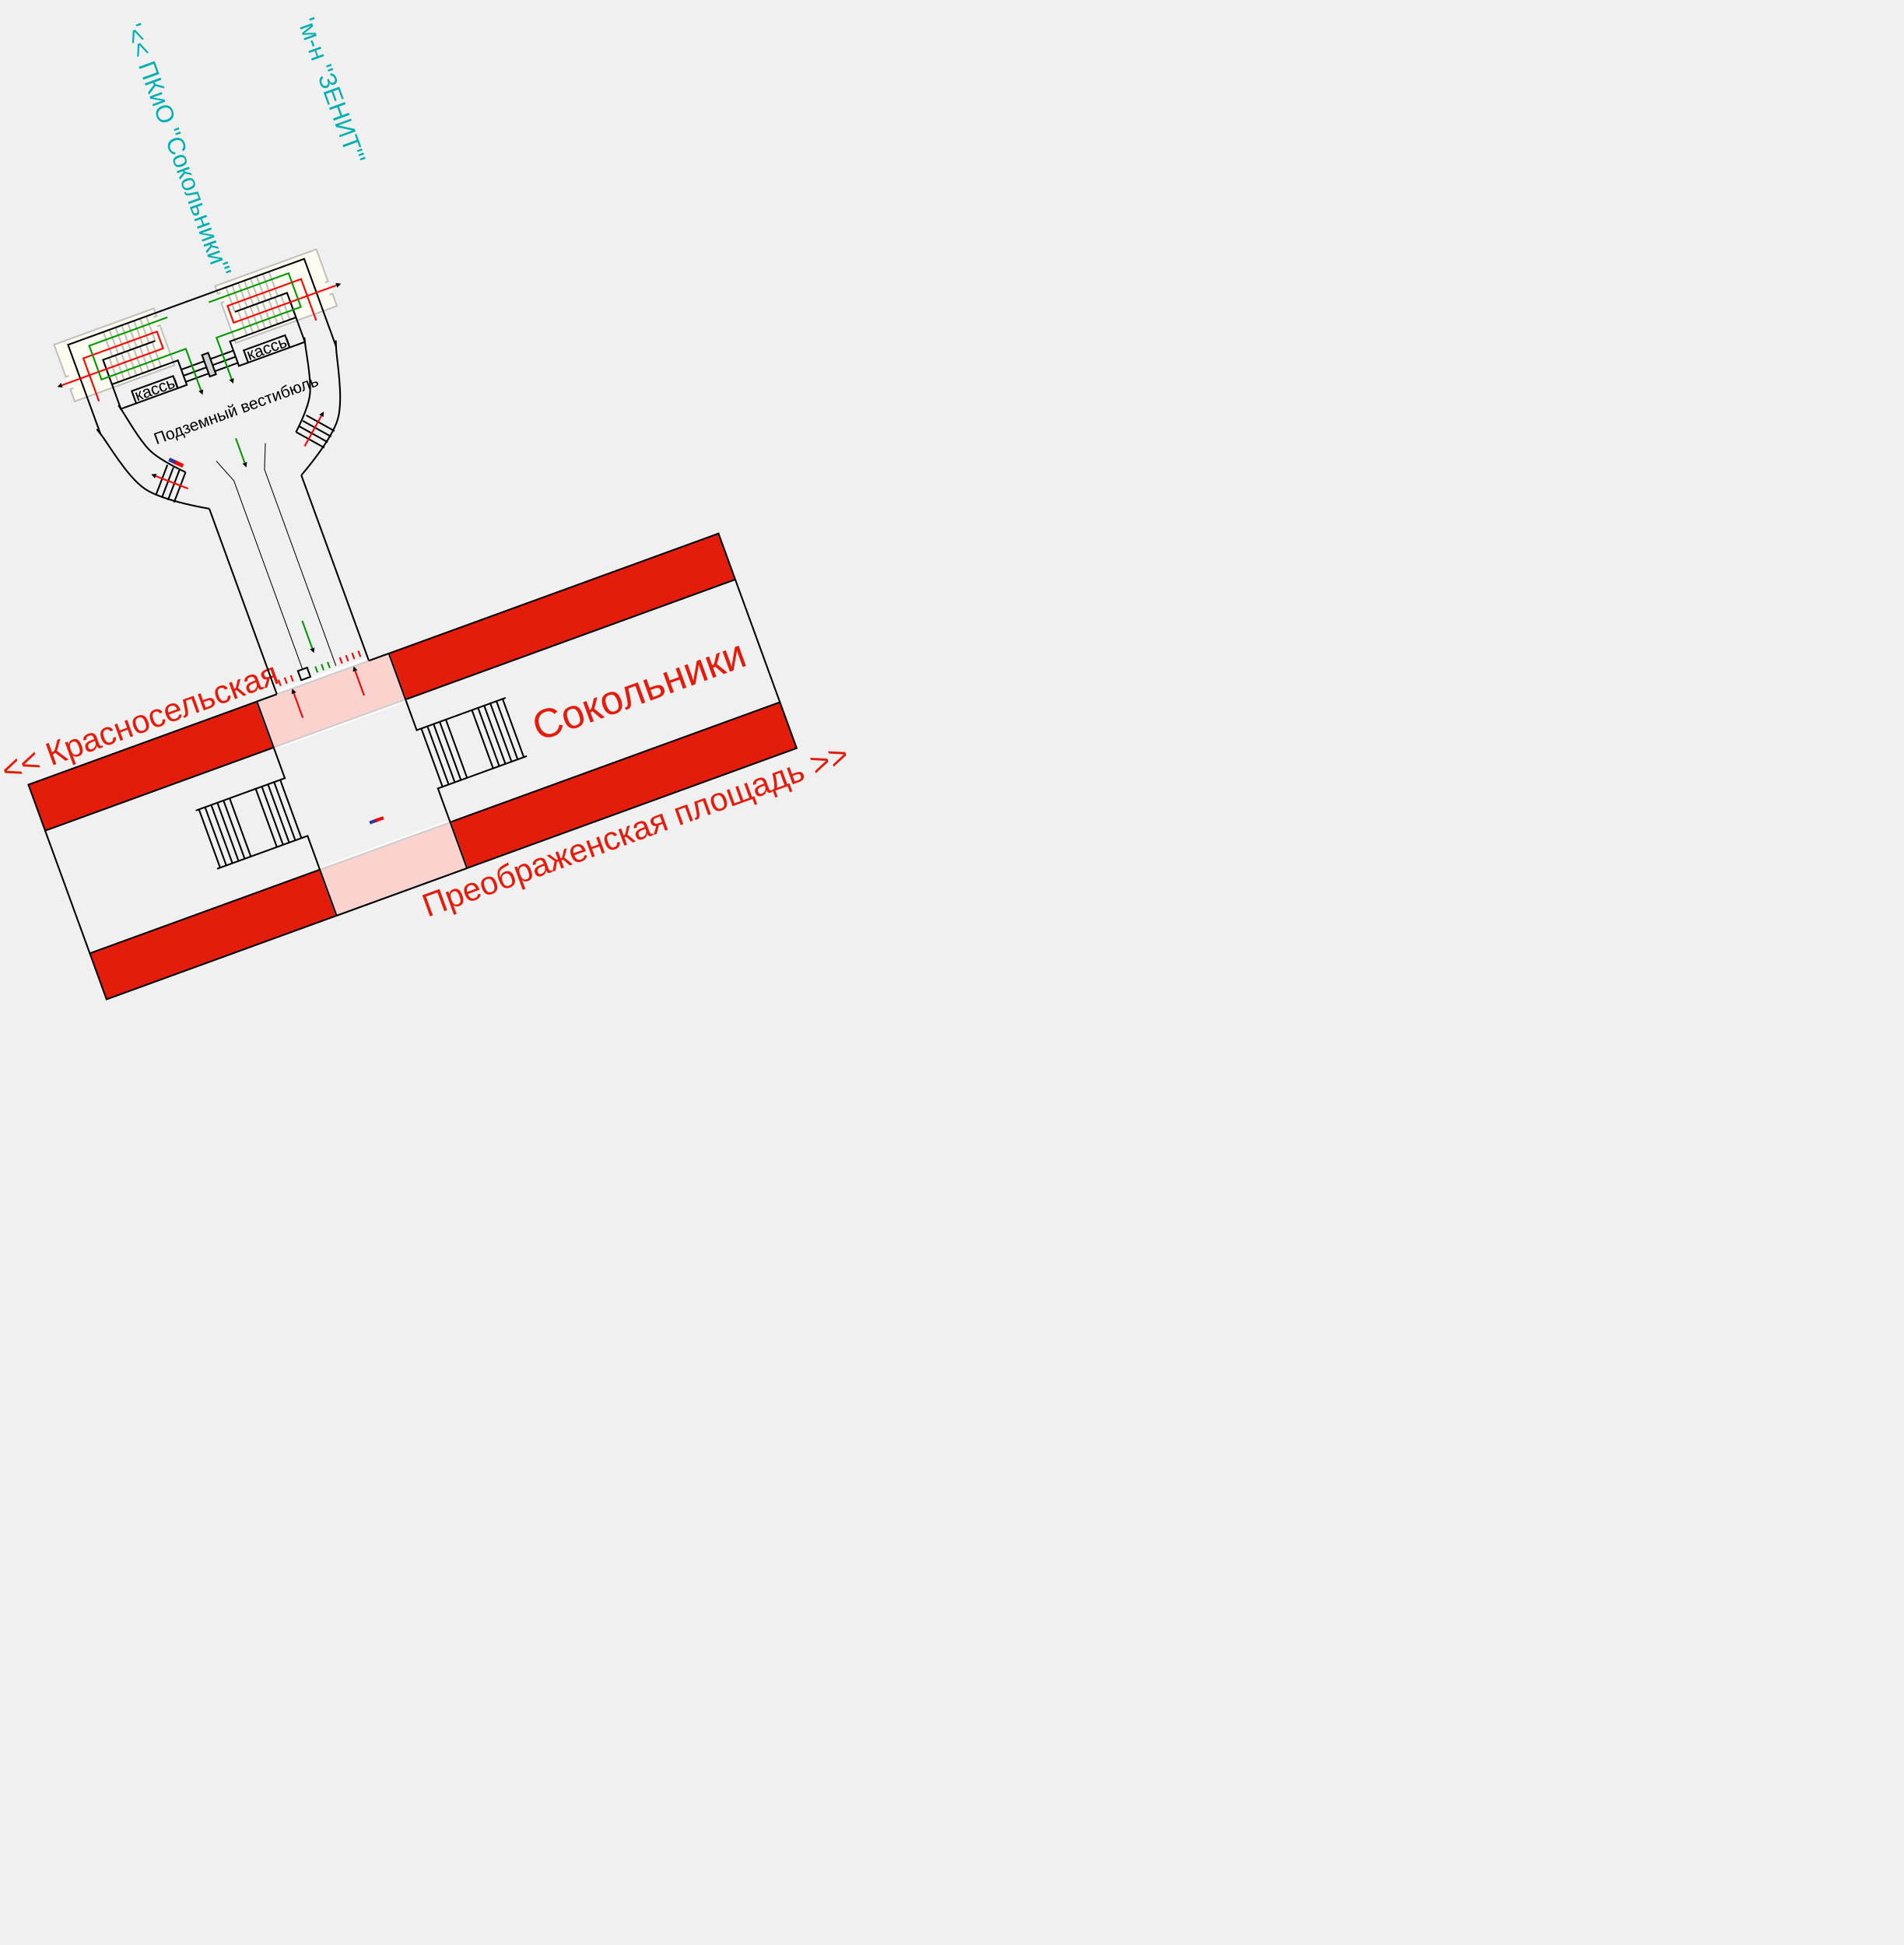
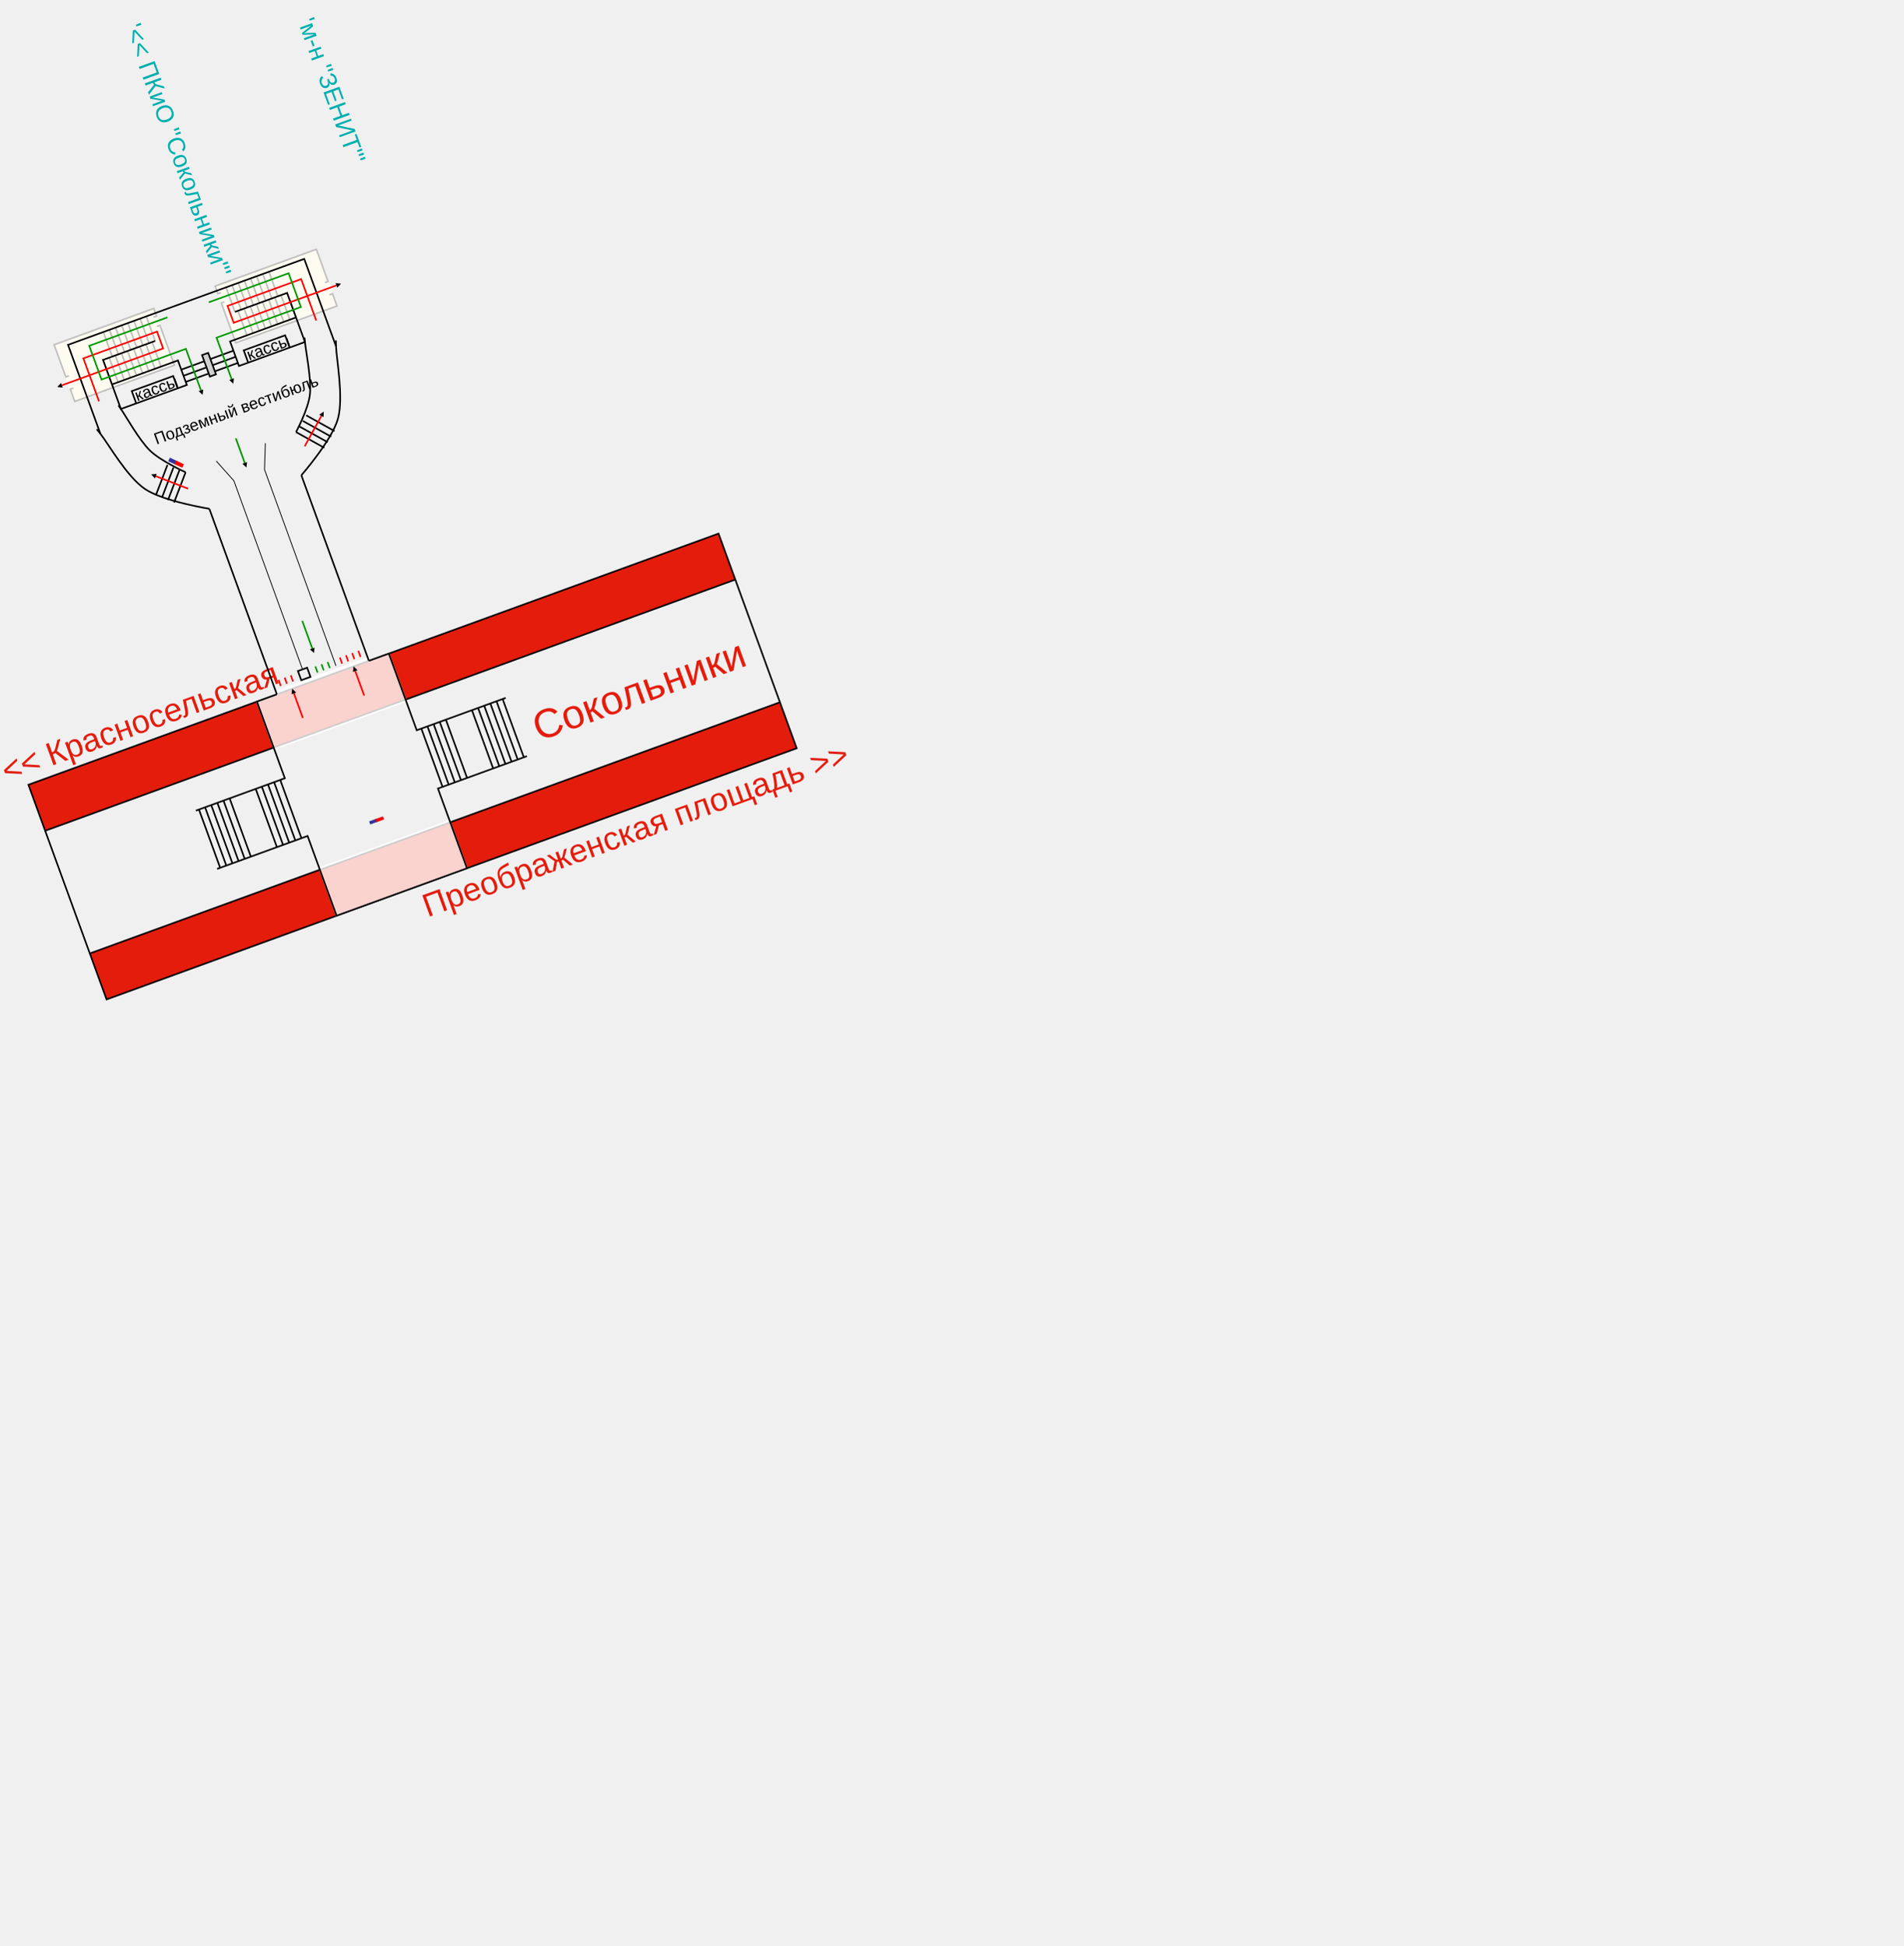
<svg xmlns="http://www.w3.org/2000/svg" baseProfile="full" height="100%" version="1.1" width="100%">
  <defs>
-     <marker id="id273" markerHeight="3" markerUnits="strokeWidth" markerWidth="4" orient="auto" refX="0" refY="5" viewBox="0,0,10,10">
+     <marker id="id143" markerHeight="3" markerUnits="strokeWidth" markerWidth="4" orient="auto" refX="0" refY="5" viewBox="0,0,10,10">
      <path d="M 0 0 L 10 5 L 0 10 z" />
    </marker>
  </defs>
-   <g transform="scale(0.5) rotate(-20.0,250,310)">
-     <rect fill="none" height="620" stroke="none" width="500" x="0" y="0" />
+   <g transform="rotate(-20.0,250,310)">
+     <rect fill="none" height="620" stroke="none" stroke-width="0" width="500" x="0" y="0" />
    <polygon fill="#E41C0C" points="-27,391 423,391 423,421 -27,421" stroke="#000000" stroke-width="1" />
    <polygon fill="#E41C0C" points="-27,501 423,501 423,531 -27,531" stroke="#000000" stroke-width="1" />
-     <text fill="#E41C0C" font-family="Arial" font-size="20" stroke="none" x="-39" y="385.0">&lt;&lt; Красносельская</text>
-     <text fill="#E41C0C" font-family="Arial" font-size="20" stroke="none" x="175" y="551.0">Преображенская площадь &gt;&gt;</text>
-     <text fill="#E41C0C" font-family="Arial" font-size="25" stroke="none" x="276" y="473.0">Сокольники</text>
+     <text fill="#E41C0C" font-family="Arial" font-size="20" stroke="none" stroke-width="0" x="-39" y="385.0">&lt;&lt; Красносельская</text>
+     <text fill="#E41C0C" font-family="Arial" font-size="20" stroke="none" stroke-width="0" x="175" y="551.0">Преображенская площадь &gt;&gt;</text>
+     <text fill="#E41C0C" font-family="Arial" font-size="25" stroke="none" stroke-width="0" x="276" y="473.0">Сокольники</text>
    <polyline fill="none" points="-27,501 -27,421" stroke="#000000" stroke-width="1" />
    <polyline fill="none" points="423,501 423,421" stroke="#000000" stroke-width="1" />
    <g fill="none" fill-opacity="0.8" stroke="#000000" stroke-opacity="0.8">
      <polygon fill="#FFFFFF" points="122,391 135,391 135,389 195,389 195,391 208,391 208,422 122,422" stroke="#FFFFFF" stroke-width="1" />
      <polygon fill="#FFFFFF" points="123,500 208,500 208,531 123,531" stroke="#FFFFFF" stroke-width="1" />
    </g>
    <g fill="#FFFFFF" fill-opacity="1.0" stroke="#FFFFFF" stroke-opacity="1.0">
      <polyline fill="none" points="266,441 208,441 208,391 195,391" stroke="#000000" stroke-width="1" />
      <polyline fill="none" points="64,441 122,441 122,391 135,391" stroke="#000000" stroke-width="1" />
      <polyline fill="none" points="64,479 123,479 123,531 208,531 208,479 266,479" stroke="#000000" stroke-width="1" />
      <line stroke="#000000" stroke-width="1" x1="264" x2="264" y1="441" y2="479" />
      <line stroke="#000000" stroke-width="1" x1="260" x2="260" y1="441" y2="479" />
      <line stroke="#000000" stroke-width="1" x1="256" x2="256" y1="441" y2="479" />
      <line stroke="#000000" stroke-width="1" x1="252" x2="252" y1="441" y2="479" />
      <line stroke="#000000" stroke-width="1" x1="248" x2="248" y1="441" y2="479" />
      <line stroke="#000000" stroke-width="1" x1="244" x2="244" y1="441" y2="479" />
      <line stroke="#000000" stroke-width="1" x1="211" x2="211" y1="441" y2="479" />
      <line stroke="#000000" stroke-width="1" x1="215" x2="215" y1="441" y2="479" />
      <line stroke="#000000" stroke-width="1" x1="219" x2="219" y1="441" y2="479" />
      <line stroke="#000000" stroke-width="1" x1="223" x2="223" y1="441" y2="479" />
      <line stroke="#000000" stroke-width="1" x1="227" x2="227" y1="441" y2="479" />
      <line stroke="#000000" stroke-width="1" x1="119" x2="119" y1="441" y2="479" />
      <line stroke="#000000" stroke-width="1" x1="115" x2="115" y1="441" y2="479" />
      <line stroke="#000000" stroke-width="1" x1="111" x2="111" y1="441" y2="479" />
      <line stroke="#000000" stroke-width="1" x1="107" x2="107" y1="441" y2="479" />
      <line stroke="#000000" stroke-width="1" x1="103" x2="103" y1="441" y2="479" />
      <line stroke="#000000" stroke-width="1" x1="66" x2="66" y1="479" y2="441" />
      <line stroke="#000000" stroke-width="1" x1="70" x2="70" y1="479" y2="441" />
      <line stroke="#000000" stroke-width="1" x1="74" x2="74" y1="479" y2="441" />
      <line stroke="#000000" stroke-width="1" x1="78" x2="78" y1="479" y2="441" />
      <line stroke="#000000" stroke-width="1" x1="82" x2="82" y1="479" y2="441" />
      <line stroke="#000000" stroke-width="1" x1="86" x2="86" y1="479" y2="441" />
      <polygon fill="#34349C" points="166,484 162,484 162,485 166,485" stroke="#34349C" stroke-width="1" />
      <polygon fill="#FF0000" points="170,484 166,484 166,485 170,485" stroke="#FF0000" stroke-width="1" />
      <polyline fill="none" points="135,391 135,270" stroke="#000000" stroke-width="1" />
      <polyline fill="none" points="195,391 195,270" stroke="#000000" stroke-width="1" />
-       <polyline fill="none" marker-end="url(#id273)" points="145,410 145,394" stroke="#FF0000" stroke-width="1" />
-       <polyline fill="none" marker-end="url(#id273)" points="185,410 185,394" stroke="#FF0000" stroke-width="1" />
-       <polyline fill="none" marker-end="url(#id273)" points="165,354 165,372" stroke="#009900" stroke-width="1" />
+       <polyline fill="none" marker-end="url(#id143)" points="145,410 145,394" stroke="#FF0000" stroke-width="1" />
+       <polyline fill="none" marker-end="url(#id143)" points="185,410 185,394" stroke="#FF0000" stroke-width="1" />
+       <polyline fill="none" marker-end="url(#id143)" points="165,354 165,372" stroke="#009900" stroke-width="1" />
      <polygon fill="#FEFBF1" points="185,143 185,180 251,180 251,143" stroke="#FEFBF1" stroke-width="1" />
      <polygon fill="#FEFBF1" points="145,143 145,180 80,180 80,143" stroke="#FEFBF1" stroke-width="1" />
      <polyline fill="none" points="249,164 251,164 251,143 185,143 185,148 187,148" stroke="#C0C0C0" stroke-width="1" />
      <polyline fill="none" points="187,154 185,154 185,180 251,180 251,172 249,172" stroke="#C0C0C0" stroke-width="1" />
      <polyline fill="none" points="143,148 145,148 145,143 80,143 80,164 82,164" stroke="#C0C0C0" stroke-width="1" />
      <polyline fill="none" points="82,172 80,172 80,180 145,180 145,154 143,154" stroke="#C0C0C0" stroke-width="1" />
      <line stroke="#C0C0C0" stroke-width="1" x1="105" x2="105" y1="178" y2="162" />
      <line stroke="#C0C0C0" stroke-width="1" x1="109" x2="109" y1="178" y2="162" />
      <line stroke="#C0C0C0" stroke-width="1" x1="113" x2="113" y1="178" y2="162" />
      <line stroke="#C0C0C0" stroke-width="1" x1="117" x2="117" y1="178" y2="162" />
      <line stroke="#C0C0C0" stroke-width="1" x1="121" x2="121" y1="178" y2="162" />
      <line stroke="#C0C0C0" stroke-width="1" x1="125" x2="125" y1="178" y2="162" />
      <line stroke="#C0C0C0" stroke-width="1" x1="129" x2="129" y1="178" y2="162" />
      <line stroke="#C0C0C0" stroke-width="1" x1="133" x2="133" y1="178" y2="162" />
      <line stroke="#C0C0C0" stroke-width="1" x1="137" x2="137" y1="178" y2="162" />
      <line stroke="#C0C0C0" stroke-width="1" x1="139" x2="139" y1="162" y2="146" />
      <line stroke="#C0C0C0" stroke-width="1" x1="135" x2="135" y1="162" y2="146" />
      <line stroke="#C0C0C0" stroke-width="1" x1="131" x2="131" y1="162" y2="146" />
      <line stroke="#C0C0C0" stroke-width="1" x1="127" x2="127" y1="162" y2="146" />
      <line stroke="#C0C0C0" stroke-width="1" x1="123" x2="123" y1="162" y2="146" />
      <line stroke="#C0C0C0" stroke-width="1" x1="119" x2="119" y1="162" y2="146" />
      <line stroke="#C0C0C0" stroke-width="1" x1="115" x2="115" y1="162" y2="146" />
      <line stroke="#C0C0C0" stroke-width="1" x1="111" x2="111" y1="162" y2="146" />
      <line stroke="#C0C0C0" stroke-width="1" x1="225" x2="225" y1="178" y2="162" />
      <line stroke="#C0C0C0" stroke-width="1" x1="221" x2="221" y1="178" y2="162" />
      <line stroke="#C0C0C0" stroke-width="1" x1="217" x2="217" y1="178" y2="162" />
      <line stroke="#C0C0C0" stroke-width="1" x1="213" x2="213" y1="178" y2="162" />
      <line stroke="#C0C0C0" stroke-width="1" x1="209" x2="209" y1="178" y2="162" />
      <line stroke="#C0C0C0" stroke-width="1" x1="205" x2="205" y1="178" y2="162" />
      <line stroke="#C0C0C0" stroke-width="1" x1="201" x2="201" y1="178" y2="162" />
      <line stroke="#C0C0C0" stroke-width="1" x1="197" x2="197" y1="178" y2="162" />
      <line stroke="#C0C0C0" stroke-width="1" x1="193" x2="193" y1="178" y2="162" />
      <line stroke="#C0C0C0" stroke-width="1" x1="191" x2="191" y1="162" y2="146" />
      <line stroke="#C0C0C0" stroke-width="1" x1="195" x2="195" y1="162" y2="146" />
      <line stroke="#C0C0C0" stroke-width="1" x1="199" x2="199" y1="162" y2="146" />
      <line stroke="#C0C0C0" stroke-width="1" x1="203" x2="203" y1="162" y2="146" />
      <line stroke="#C0C0C0" stroke-width="1" x1="207" x2="207" y1="162" y2="146" />
      <line stroke="#C0C0C0" stroke-width="1" x1="211" x2="211" y1="162" y2="146" />
      <line stroke="#C0C0C0" stroke-width="1" x1="215" x2="215" y1="162" y2="146" />
      <line stroke="#C0C0C0" stroke-width="1" x1="219" x2="219" y1="162" y2="146" />
      <polyline fill="none" points="242,203 242,146 88,146 88,204" stroke="#000000" stroke-width="1" />
      <polyline fill="none" points="225,178 182,178 182,194 225,194 225,162 191,162" stroke="#000000" stroke-width="1" />
      <polyline fill="none" points="139,162 105,162 105,194 148,194 148,178 105,178" stroke="#000000" stroke-width="1" />
      <path d="M242,203 C242,203 244.333,196.0 242,203 C239.667,210.0 235.833,233.833 228,245 C220.167,256.167 195,270 195,270 " fill="none" stroke="#000000" stroke-width="1" />
      <path d="M88,204 C88,204 85.667,197.167 88,204 C90.333,210.833 94.167,234.0 102,245 C109.833,256.0 135,270 135,270 " fill="none" stroke="#000000" stroke-width="1" />
      <path d="M225,194 C225,194 226.333,188.833 225,194 C223.667,199.167 221.0,216.667 217,225 C213.0,233.333 201,244 201,244 " fill="none" stroke="#000000" stroke-width="1" />
      <path d="M105,194 C105,194 103.667,189.0 105,194 C106.333,199.0 109.0,215.667 113,224 C117.0,232.333 129,244 129,244 " fill="none" stroke="#000000" stroke-width="1" />
      <line stroke="#000000" stroke-width="1" x1="116" x2="129" y1="259" y2="244" />
      <line stroke="#000000" stroke-width="1" x1="113.027" x2="126.027" y1="256.324" y2="241.324" />
      <line stroke="#000000" stroke-width="1" x1="110.054" x2="123.054" y1="253.648" y2="238.648" />
      <line stroke="#000000" stroke-width="1" x1="107.08" x2="120.08" y1="250.972" y2="235.972" />
      <line stroke="#000000" stroke-width="1" x1="214" x2="201" y1="259" y2="244" />
      <line stroke="#000000" stroke-width="1" x1="217.123" x2="204.123" y1="256.501" y2="241.501" />
      <line stroke="#000000" stroke-width="1" x1="220.247" x2="207.247" y1="254.002" y2="239.002" />
      <line stroke="#000000" stroke-width="1" x1="223.37" x2="210.37" y1="251.504" y2="236.504" />
      <line stroke="#000000" stroke-width="1" x1="148" x2="182" y1="192" y2="192" />
      <line stroke="#000000" stroke-width="1" x1="148" x2="182" y1="188" y2="188" />
      <line stroke="#000000" stroke-width="1" x1="148" x2="182" y1="184" y2="184" />
      <polygon fill="#D0D0D0" points="163,180 167,180 167,194 163,194" stroke="#000000" stroke-width="1" />
      <polyline fill="none" points="115,194 115,186 142,186 142,194" stroke="#000000" stroke-width="1" />
      <polyline fill="none" points="188,194 188,186 215,186 215,194" stroke="#000000" stroke-width="1" />
-       <text fill="#000000" font-family="Arial" font-size="10" stroke="none" x="116" y="193.0">кассы</text>
-       <text fill="#000000" font-family="Arial" font-size="10" stroke="none" x="189" y="193.0">кассы</text>
+       <text fill="#000000" font-family="Arial" font-size="10" stroke="none" stroke-width="0" x="116" y="193.0">кассы</text>
+       <text fill="#000000" font-family="Arial" font-size="10" stroke="none" stroke-width="0" x="189" y="193.0">кассы</text>
      <polygon fill="none" points="152,382 152,388 158,388 158,382" stroke="#000000" stroke-width="1" />
      <polyline fill="none" points="155,382 155,259 149,244" stroke="#000000" stroke-width="0.5" />
      <polyline fill="none" points="175,387 175,259 181,244" stroke="#000000" stroke-width="0.5" />
      <line stroke="#009900" stroke-width="1" x1="163" x2="163" y1="383" y2="387" />
      <line stroke="#009900" stroke-width="1" x1="167" x2="167" y1="383" y2="387" />
      <line stroke="#009900" stroke-width="1" x1="171" x2="171" y1="383" y2="387" />
      <line stroke="#FF0000" stroke-width="1" x1="179" x2="179" y1="383" y2="387" />
      <line stroke="#FF0000" stroke-width="1" x1="183" x2="183" y1="383" y2="387" />
      <line stroke="#FF0000" stroke-width="1" x1="187" x2="187" y1="383" y2="387" />
      <line stroke="#FF0000" stroke-width="1" x1="191" x2="191" y1="383" y2="387" />
      <line stroke="#FF0000" stroke-width="1" x1="139" x2="139" y1="383" y2="387" />
      <line stroke="#FF0000" stroke-width="1" x1="143" x2="143" y1="383" y2="387" />
      <line stroke="#FF0000" stroke-width="1" x1="147" x2="147" y1="383" y2="387" />
-       <polyline fill="none" marker-end="url(#id273)" points="236,184 236,157 188,157 188,168 239,168 255,168" stroke="#FF0000" stroke-width="1" />
-       <polyline fill="none" marker-end="url(#id273)" points="94,185 94,157 142,157 142,168 91,168 76,168" stroke="#FF0000" stroke-width="1" />
-       <polyline fill="none" marker-end="url(#id273)" points="127,254 111,240" stroke="#FF0000" stroke-width="1" />
-       <polyline fill="none" marker-end="url(#id273)" points="203,254 219,240" stroke="#FF0000" stroke-width="1" />
-       <polyline fill="none" marker-end="url(#id273)" points="151,151 100,151 100,173 155,173 155,200" stroke="#009900" stroke-width="1" />
-       <polyline fill="none" marker-end="url(#id273)" points="178,151 230,151 230,173 175,173 175,200" stroke="#009900" stroke-width="1" />
-       <polyline fill="none" marker-end="url(#id273)" points="165,235 165,251" stroke="#009900" stroke-width="1" />
-       <text fill="#000000" font-family="Arial" font-size="10" stroke="none" x="118" y="222.0">Подземный вестибюль</text>
+       <polyline fill="none" marker-end="url(#id143)" points="236,184 236,157 188,157 188,168 239,168 255,168" stroke="#FF0000" stroke-width="1" />
+       <polyline fill="none" marker-end="url(#id143)" points="94,185 94,157 142,157 142,168 91,168 76,168" stroke="#FF0000" stroke-width="1" />
+       <polyline fill="none" marker-end="url(#id143)" points="127,254 111,240" stroke="#FF0000" stroke-width="1" />
+       <polyline fill="none" marker-end="url(#id143)" points="203,254 219,240" stroke="#FF0000" stroke-width="1" />
+       <polyline fill="none" marker-end="url(#id143)" points="151,151 100,151 100,173 155,173 155,200" stroke="#009900" stroke-width="1" />
+       <polyline fill="none" marker-end="url(#id143)" points="178,151 230,151 230,173 175,173 175,200" stroke="#009900" stroke-width="1" />
+       <polyline fill="none" marker-end="url(#id143)" points="165,235 165,251" stroke="#009900" stroke-width="1" />
+       <text fill="#000000" font-family="Arial" font-size="10" stroke="none" stroke-width="0" x="118" y="222.0">Подземный вестибюль</text>
      <polygon fill="#34349C" points="126,236 123,233 122,234 125,237" stroke="#34349C" stroke-width="1" />
      <polygon fill="#FF0000" points="129,239 126,236 125,237 128,240" stroke="#FF0000" stroke-width="1" />
-       <text fill="#00AFAF" font-family="Arial" font-size="15" stroke="none" transform="rotate(90.0,202,-25)" x="202" y="-10.0">'&lt;&lt; ПКиО "Сокольники"'</text>
-       <text fill="#00AFAF" font-family="Arial" font-size="15" stroke="none" transform="rotate(90.0,303,8)" x="303" y="23.0">'м-н "ЗЕНИТ"'</text>
+       <text fill="#00AFAF" font-family="Arial" font-size="15" stroke="none" stroke-width="0" transform="rotate(90.0,202,-25)" x="202" y="-10.0">'&lt;&lt; ПКиО "Сокольники"'</text>
+       <text fill="#00AFAF" font-family="Arial" font-size="15" stroke="none" stroke-width="0" transform="rotate(90.0,303,8)" x="303" y="23.0">'м-н "ЗЕНИТ"'</text>
    </g>
  </g>
</svg>
